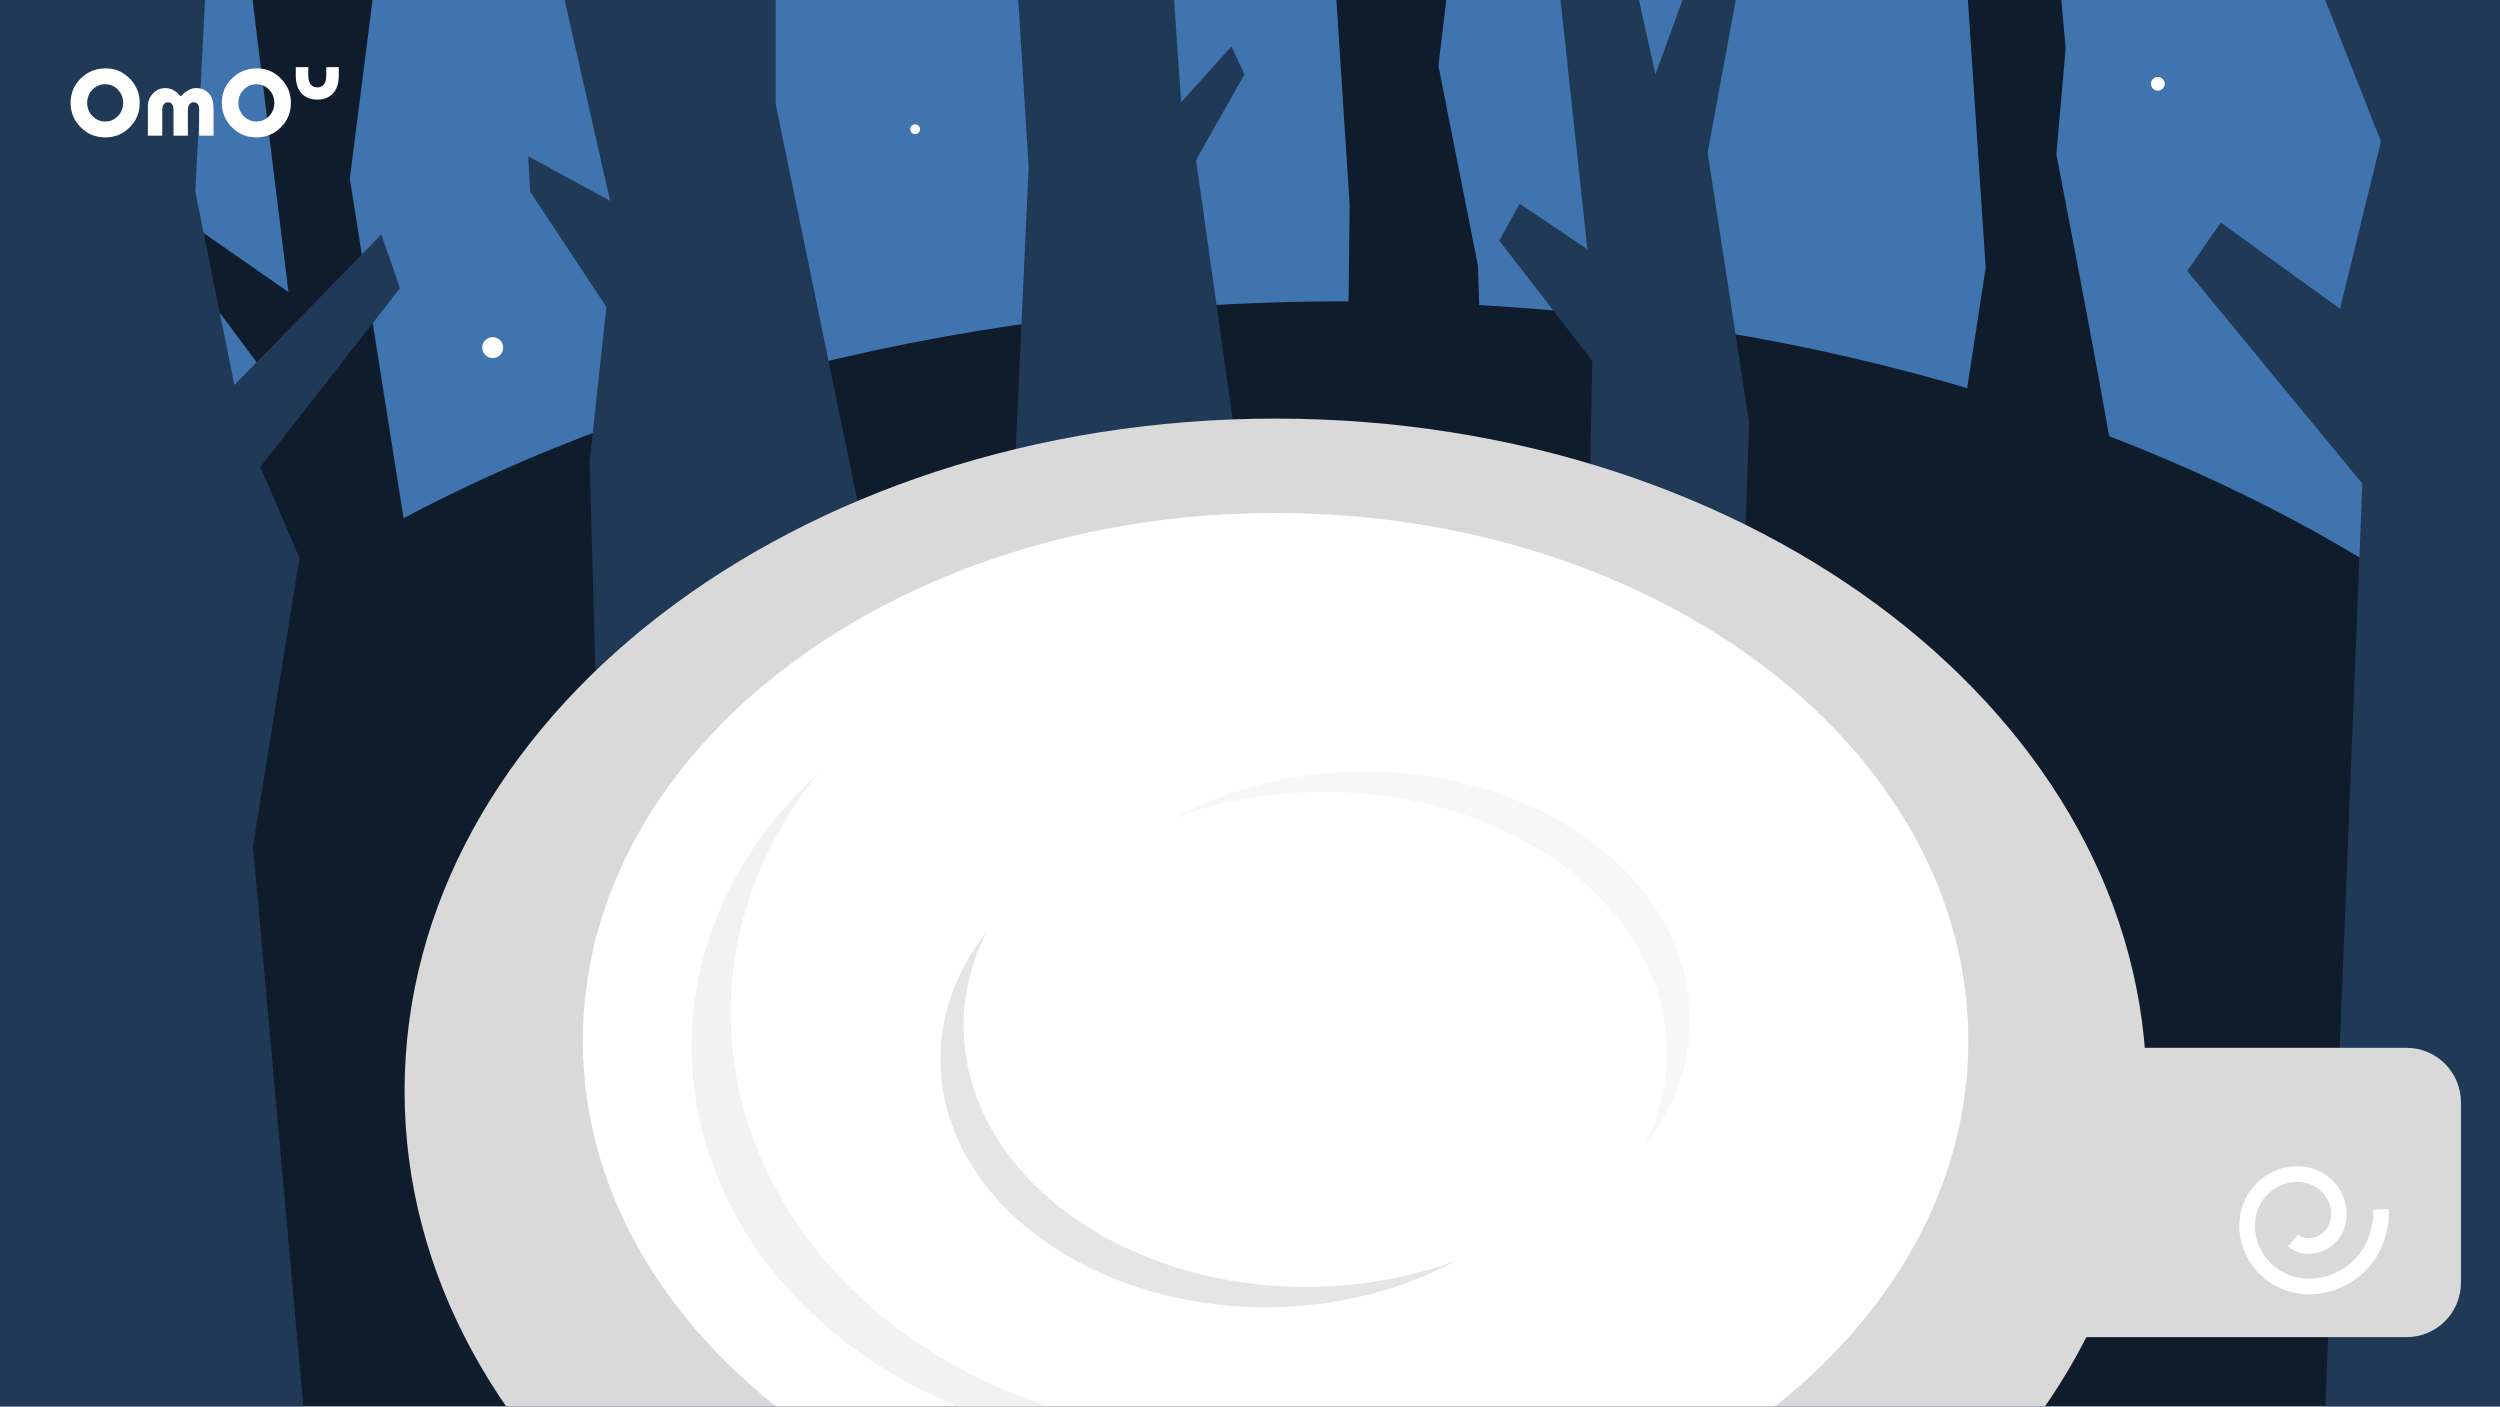
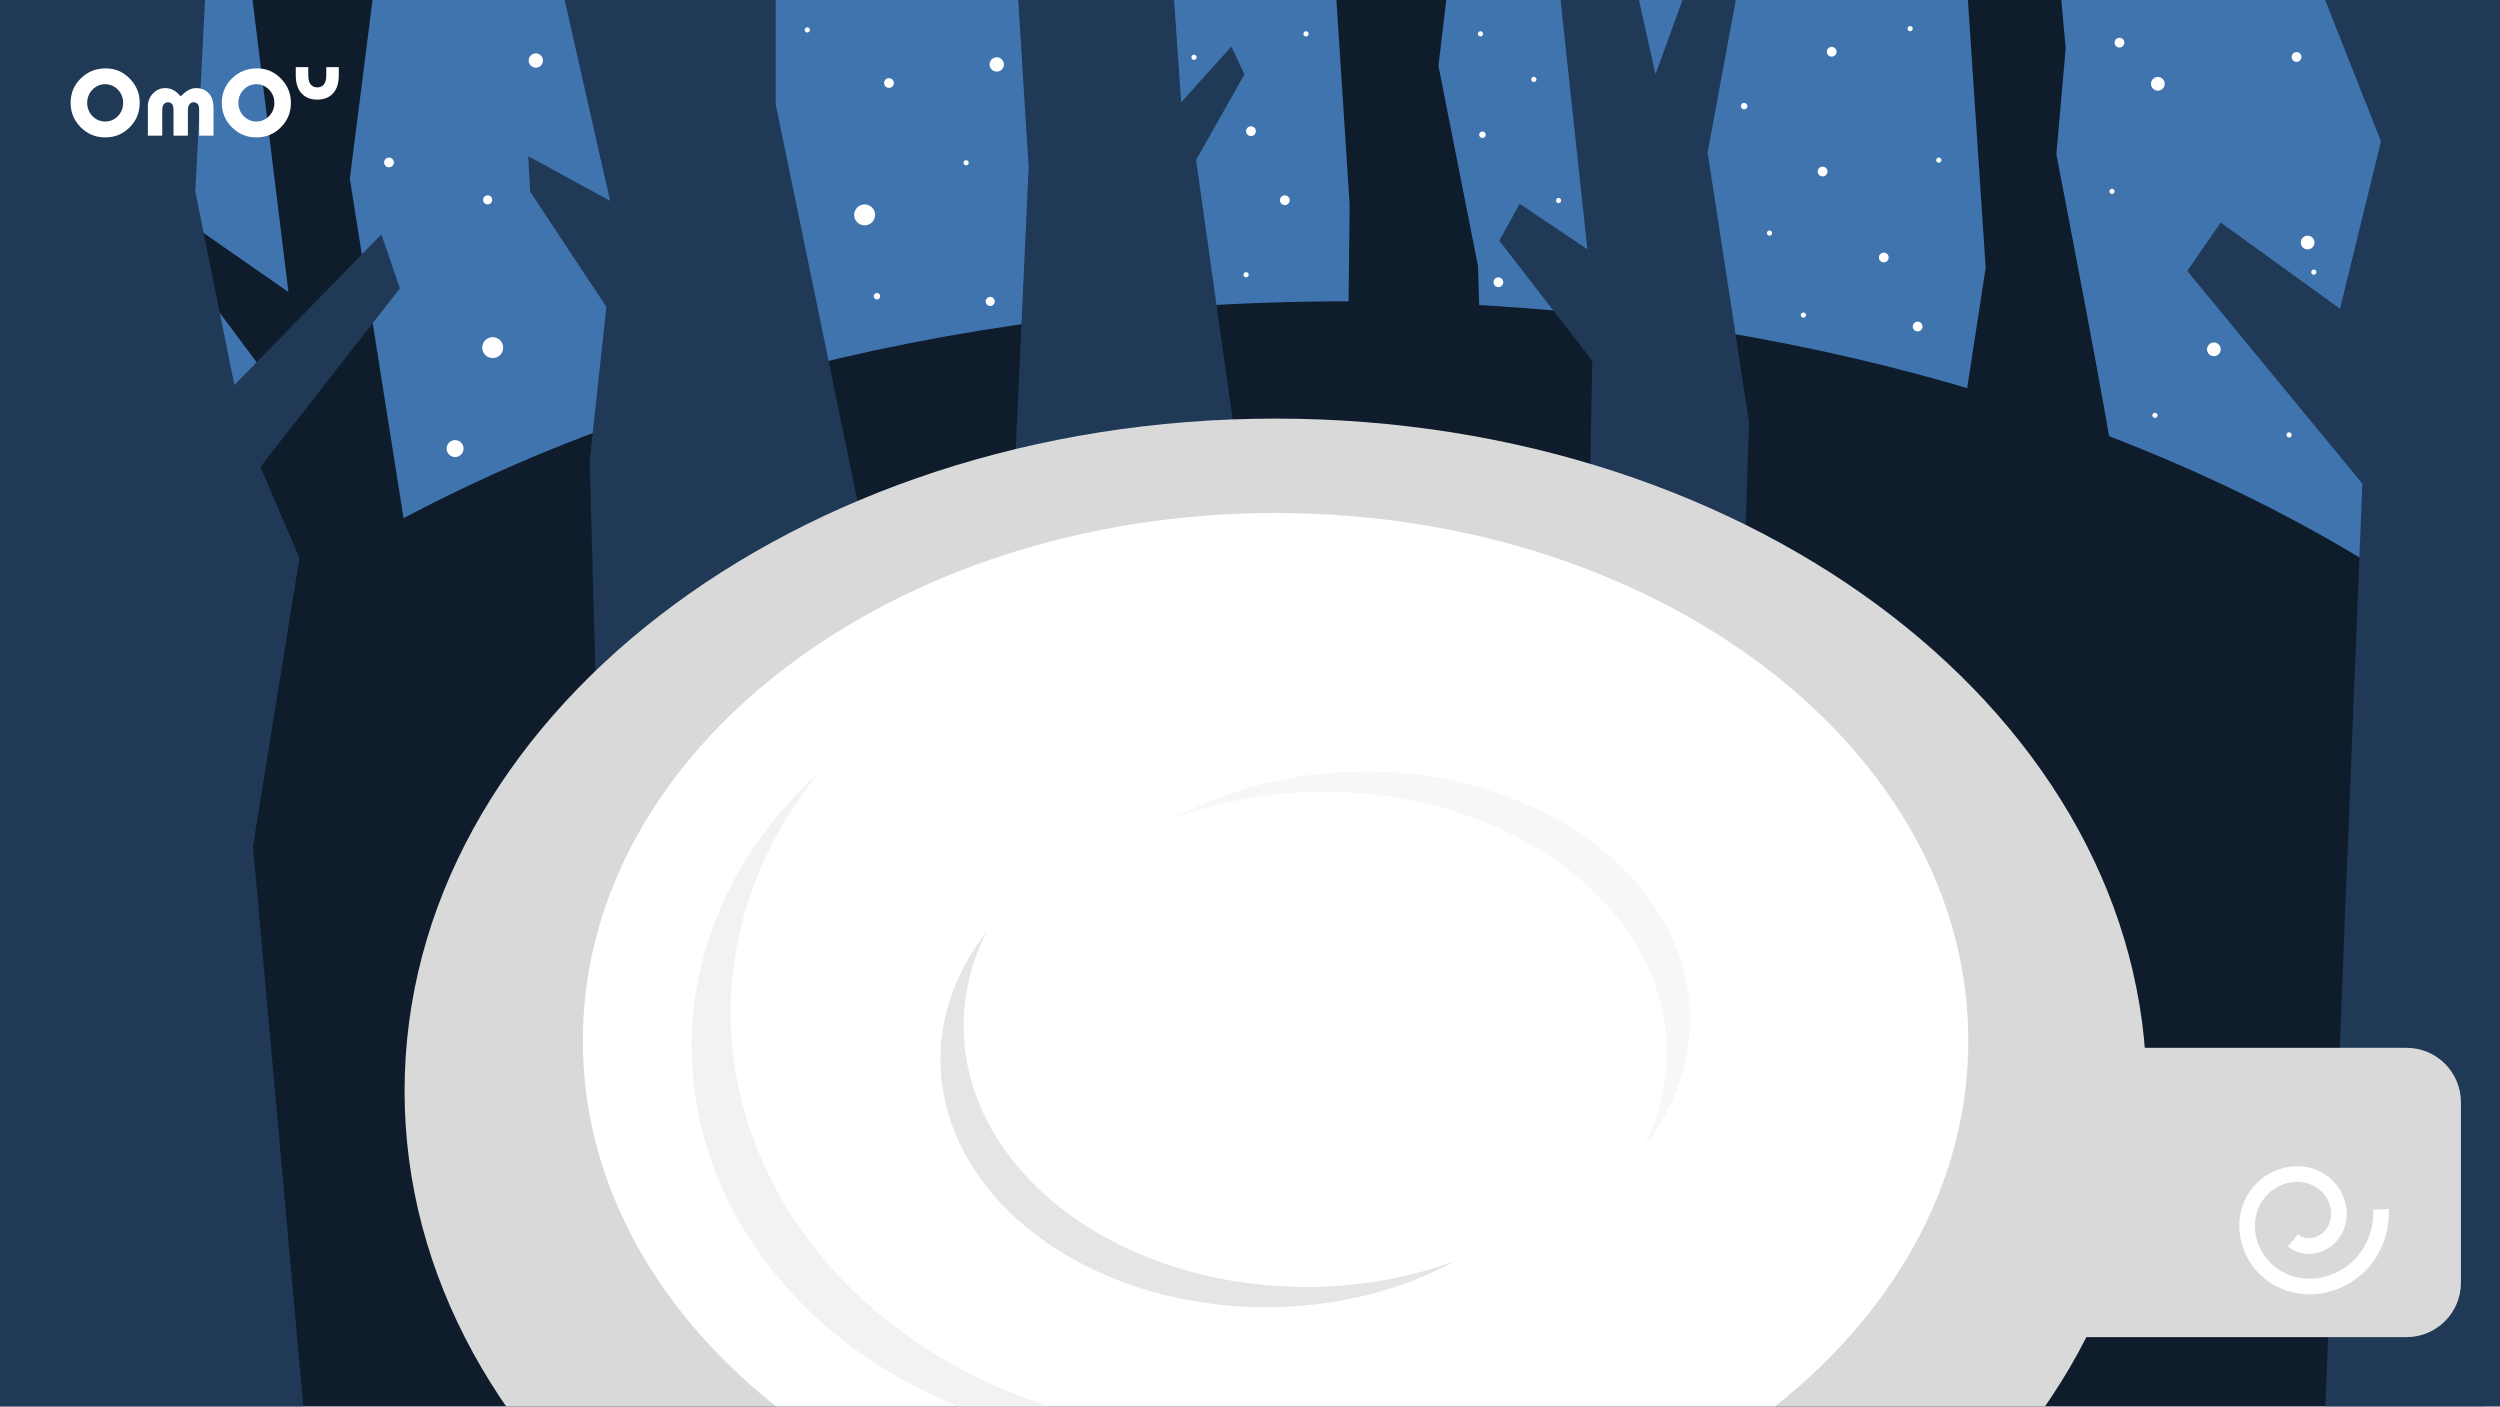
- <svg xmlns="http://www.w3.org/2000/svg" viewBox="0 0 1920 1080" fill="none">
+ <svg xmlns="http://www.w3.org/2000/svg" width="1920" height="1080" viewBox="0 0 1920 1080" fill="none">
  <g id="omou" clip-path="url(#clip0)">
-     <path id="sky" d="M1965.71 -22.857H-48.571V1142.86H1965.71V-22.857Z" fill="#3F74AF" />
+     <path id="sky" d="M1908.29 -57H-106V1108.71H1908.29V-57Z" fill="#3F74AF" />
    <path id="ground" d="M1034.29 1668.57C1659.16 1668.57 2165.71 1346.86 2165.71 950C2165.71 553.144 1659.16 231.428 1034.29 231.428C409.415 231.428 -97.143 553.144 -97.143 950C-97.143 1346.86 409.415 1668.57 1034.29 1668.57Z" fill="#0F1C2B" />
    <path id="tree_7" d="M424.286 -41.428L468.571 154.286L405.714 120L407.143 147.143L465.714 235.714L452.857 354.286L458.571 562.857L682.857 502.857L595.714 80V-45.714L424.286 -41.428Z" fill="#1F3956" />
    <path id="tree_6" d="M778.571 -55.714L790 128.571L775.714 440L1048.04 592.495L951.429 355.714L918.571 122.857L955.714 57.143L945.714 35.714L907.143 78.572L895.714 -85.714L778.571 -55.714Z" fill="#1F3956" />
    <path id="tree_5" d="M1191.43 -65.714L1219.11 191.442L1167.08 156.493L1151.47 184.818L1222.86 277.143L1217.14 572.857L1334.29 591.429L1343.33 324.466L1311.43 117.143L1342.86 -52.857L1312.86 -57.143L1271.43 57.143L1248.57 -45.714L1191.43 -65.714Z" fill="#1F3956" />
    <path id="tree_4" d="M317.244 444.286L268.673 137.143L290.102 -31.428H190.102L221.53 224.286L155.816 178.572V222.857L222.959 312.857L174.387 375.714L212.959 484.286L317.244 444.286Z" fill="#0F1C2B" />
    <path id="tree_3" d="M1021.01 -82.857L1036.52 157.143L1035.41 258.572L1018.8 282.857L1073.07 274.286L1085.25 255.714L1091.9 284.286L1137.31 277.143L1135.1 204.286L1104.71 50.53L1119.59 -74.286L1021.01 -82.857Z" fill="#0F1C2B" />
    <path id="tree_2" d="M1505 -95.714L1525 205.714L1507.86 317.143C1507.86 317.143 1622.14 368.571 1623.57 361.429C1625 354.286 1579.29 118.571 1579.29 118.571L1586.43 37.143L1573.57 -105.714L1505 -95.714Z" fill="#0F1C2B" />
    <path id="tree_1" d="M1780 1225.71L1814.29 371.429L1679.8 208.081L1705.51 170.938L1797.14 237.143L1828.57 108.572L1748.57 -94.286L2000 -82.857L2057.14 1257.14L1780 1225.71Z" fill="#1F3956" />
    <path id="tree_8" d="M194.286 650L230 428.571L200 358.571L307.143 221.429L292.857 180L180 295.714L150 147.143L160 -50L-48.571 -22.857L-17.143 1117.14L235 1102.86L194.286 650Z" fill="#1F3956" />
    <g id="basin">
      <path id="basin_2" d="M979.645 1354.34C1349.09 1354.34 1648.58 1123.13 1648.58 837.911C1648.58 552.694 1349.09 321.48 979.645 321.48C610.204 321.48 310.714 552.694 310.714 837.911C310.714 1123.13 610.204 1354.34 979.645 1354.34Z" fill="#D9D9D9" />
      <path id="water" d="M979.645 1204.57C1273.48 1204.57 1511.67 1023.11 1511.67 799.268C1511.67 575.426 1273.48 393.966 979.645 393.966C685.814 393.966 447.618 575.426 447.618 799.268C447.618 1023.11 685.814 1204.57 979.645 1204.57Z" fill="white" />
      <path id="circle_3" d="M628.479 593.824C565.987 650.57 531.184 725.598 531.184 803.572C531.184 843.734 540.428 883.503 558.389 920.608C576.349 957.713 602.674 991.428 635.861 1019.83C669.047 1048.23 708.446 1070.75 751.806 1086.12C795.166 1101.49 841.639 1109.4 888.572 1109.4C920.341 1109.4 951.968 1105.78 982.617 1098.62C967.998 1100.09 953.292 1100.83 938.572 1100.83C889.013 1100.83 839.939 1092.48 794.152 1076.25C748.365 1060.02 706.761 1036.23 671.718 1006.24C636.674 976.254 608.876 940.653 589.91 901.471C570.945 862.289 561.183 820.294 561.184 777.884C561.184 712.097 584.663 647.88 628.479 593.824Z" fill="#F2F2F2" />
      <path id="circle_2" d="M1048.04 592.495C995.841 592.495 944.951 604.944 902.51 628.095C938.221 614.946 977.372 608.117 1017.04 608.117C1086.83 608.117 1153.77 629.24 1203.13 666.839C1252.49 704.438 1280.21 755.433 1280.21 808.606C1280.21 833.177 1274.28 857.539 1262.72 880.477C1285.82 850.979 1298.01 817.272 1298.01 782.925C1298.01 757.918 1291.55 733.155 1278.98 710.051C1266.42 686.947 1248.01 665.954 1224.8 648.271C1201.58 630.588 1174.03 616.561 1143.7 606.991C1113.37 597.421 1080.87 592.495 1048.04 592.495Z" fill="#F7F7F7" />
      <path id="circle_1" d="M972.221 1003.99C1024.42 1003.99 1075.31 991.542 1117.75 968.391C1082.04 981.539 1042.89 988.369 1003.23 988.369C933.427 988.369 866.487 967.246 817.131 929.647C767.776 892.048 740.048 841.053 740.048 787.879C740.048 763.309 745.977 738.947 757.54 716.009C734.443 745.507 722.249 779.214 722.249 813.56C722.249 838.568 728.715 863.331 741.277 886.435C753.839 909.539 772.252 930.532 795.464 948.215C818.676 965.898 846.233 979.925 876.561 989.495C906.889 999.065 939.394 1003.99 972.221 1003.99Z" fill="#E5E5E5" />
    </g>
    <g id="click">
      <path id="ground_2" d="M1848.2 804.735H1564.1C1541.01 804.735 1522.3 823.448 1522.3 846.531V985.125C1522.3 1008.21 1541.01 1026.92 1564.1 1026.92H1848.2C1871.28 1026.92 1890 1008.21 1890 985.125V846.531C1890 823.448 1871.28 804.735 1848.2 804.735Z" fill="#D9D9D9" />
      <path id="circle" d="M1760.98 952.626C1770.26 960.533 1784.26 956.98 1791.19 947.795C1800.94 934.87 1795.95 916.442 1783.24 907.562C1766.51 895.884 1743.41 902.396 1732.53 918.831C1718.85 939.488 1726.97 967.463 1747.27 980.392C1771.98 996.124 1805 986.343 1820.02 962.032C1826.14 952.128 1829.1 940.434 1828.62 928.814" stroke="white" stroke-width="12" />
    </g>
    <g id="logo">
      <path id="u" d="M227.15 51.578V57.934C227.15 64.523 229.004 69.12 231.941 72.1C234.879 75.08 238.964 76.508 243.672 76.508C248.38 76.508 252.463 75.08 255.4 72.1C258.338 69.12 260.191 64.523 260.191 57.934V51.578H250.574V58.074C250.574 61.39 249.804 63.669 248.484 65.131C247.164 66.593 245.36 67.109 243.672 67.109C241.984 67.109 240.178 66.593 238.857 65.131C237.537 63.669 236.77 61.39 236.77 58.074V51.578H227.15Z" fill="white" />
      <path id="o" d="M197.355 52.522C189.699 52.522 183.431 55.044 178.154 60.221C172.903 65.397 170.359 71.525 170.359 79.008C170.359 86.409 172.892 92.525 178.125 97.758C183.358 102.991 189.482 105.531 196.883 105.531C204.342 105.531 210.473 103.006 215.676 97.803C220.879 92.6 223.406 86.467 223.406 79.008C223.406 71.686 220.894 65.58 215.707 60.318C210.547 55.059 204.559 52.522 197.355 52.522ZM196.883 64.672C200.668 64.672 204.083 66.146 206.693 68.902L206.705 68.91C209.335 71.638 210.705 75.131 210.705 79.007C210.705 82.892 209.332 86.396 206.697 89.15C204.084 91.884 200.67 93.336 196.886 93.336C193.143 93.336 189.746 91.861 187.09 89.115H187.078V89.107C184.446 86.356 183.063 82.869 183.063 79.008C183.063 75.147 184.446 71.654 187.078 68.902C189.712 66.149 193.115 64.672 196.881 64.672H196.883Z" fill="white" />
      <path id="m" d="M127.014 67.662C123.222 67.662 120.195 68.958 117.52 71.752V71.76H117.508C114.837 74.525 113.567 77.725 113.567 81.74V104.181H124.604V84.789C124.604 83.147 124.788 81.775 125.459 80.574C126.131 79.373 127.569 78.506 128.952 78.506C130.286 78.506 131.779 79.2 132.457 80.425C133.167 81.662 133.262 82.987 133.262 84.752V104.181H144.297V84.789C144.297 83.144 144.486 81.762 145.168 80.558C145.851 79.355 147.303 78.506 148.69 78.506C150.033 78.506 151.539 79.2 152.211 80.441C152.879 81.674 152.957 82.982 152.957 84.752V104.181H164V83.408C164 78.321 162.884 74.718 160.914 72.373H160.903V72.365C158.245 69.166 154.948 67.662 150.466 67.662C147.182 67.662 143.78 69.208 140.124 72.689L138.743 73.996L137.444 72.615C134.228 69.204 130.861 67.662 127.007 67.662H127.014Z" fill="white" />
      <path id="u_2" d="M81.238 52.522C73.582 52.522 67.314 55.044 62.037 60.221C56.786 65.397 54.242 71.525 54.242 79.008C54.242 86.409 56.775 92.525 62.008 97.758C67.241 102.991 73.365 105.531 80.766 105.531C88.225 105.531 94.356 103.006 99.559 97.803C104.762 92.6 107.289 86.467 107.289 79.008C107.289 71.686 104.777 65.58 99.59 60.318C94.43 55.059 88.442 52.522 81.238 52.522ZM80.766 64.672C84.551 64.672 87.958 66.146 90.568 68.902L90.58 68.91C93.21 71.638 94.588 75.131 94.588 79.007C94.588 82.892 93.207 86.396 90.572 89.15C87.959 91.884 84.553 93.336 80.769 93.336C77.026 93.336 73.623 91.861 70.966 89.115L70.955 89.107C68.323 86.356 66.947 82.869 66.947 79.008C66.947 75.147 68.323 71.654 70.955 68.902C73.589 66.149 76.999 64.672 80.766 64.672Z" fill="white" />
    </g>
-     <path id="star_3" d="M378.393 275C382.831 275 386.429 271.402 386.429 266.964C386.429 262.526 382.831 258.929 378.393 258.929C373.955 258.929 370.357 262.526 370.357 266.964C370.357 271.402 373.955 275 378.393 275Z" fill="white" />
-     <path id="star_2" d="M702.821 102.99C704.892 102.99 706.571 101.311 706.571 99.24C706.571 97.169 704.892 95.49 702.821 95.49C700.75 95.49 699.071 97.169 699.071 99.24C699.071 101.311 700.75 102.99 702.821 102.99Z" fill="white" />
-     <path id="star_1" d="M1657.23 69.643C1660.14 69.643 1662.5 67.284 1662.5 64.375C1662.5 61.466 1660.14 59.107 1657.23 59.107C1654.32 59.107 1651.96 61.466 1651.96 64.375C1651.96 67.284 1654.32 69.643 1657.23 69.643Z" fill="white" />
+     <path class="star" d="M664.036 173.071C668.474 173.071 672.071 169.474 672.071 165.036C672.071 160.598 668.474 157 664.036 157C659.598 157 656 160.598 656 165.036C656 169.474 659.598 173.071 664.036 173.071Z" fill="white" />
+     <path class="star" d="M765.5 55C768.538 55 771 52.538 771 49.5C771 46.462 768.538 44 765.5 44C762.462 44 760 46.462 760 49.5C760 52.538 762.462 55 765.5 55Z" fill="white" />
+     <path class="star" d="M620 25C621.105 25 622 24.105 622 23C622 21.895 621.105 21 620 21C618.895 21 618 21.895 618 23C618 24.105 618.895 25 620 25Z" fill="white" />
+     <path class="star" d="M742 127C743.105 127 744 126.105 744 125C744 123.895 743.105 123 742 123C740.895 123 740 123.895 740 125C740 126.105 740.895 127 742 127Z" fill="white" />
+     <path class="star" d="M1003 28C1004.1 28 1005 27.105 1005 26C1005 24.895 1004.1 24 1003 24C1001.9 24 1001 24.895 1001 26C1001 27.105 1001.9 28 1003 28Z" fill="white" />
+     <path class="star" d="M1467 24C1468.1 24 1469 23.105 1469 22C1469 20.895 1468.1 20 1467 20C1465.9 20 1465 20.895 1465 22C1465 23.105 1465.9 24 1467 24Z" fill="white" />
+     <path class="star" d="M1489 125C1490.1 125 1491 124.105 1491 123C1491 121.895 1490.1 121 1489 121C1487.9 121 1487 121.895 1487 123C1487 124.105 1487.9 125 1489 125Z" fill="white" />
+     <path class="star" d="M1622 149C1623.1 149 1624 148.105 1624 147C1624 145.895 1623.1 145 1622 145C1620.9 145 1620 145.895 1620 147C1620 148.105 1620.9 149 1622 149Z" fill="white" />
+     <path class="star" d="M1758 336C1759.1 336 1760 335.105 1760 334C1760 332.895 1759.1 332 1758 332C1756.9 332 1756 332.895 1756 334C1756 335.105 1756.9 336 1758 336Z" fill="white" />
+     <path class="star" d="M1777 211C1778.1 211 1779 210.105 1779 209C1779 207.895 1778.1 207 1777 207C1775.9 207 1775 207.895 1775 209C1775 210.105 1775.9 211 1777 211Z" fill="white" />
+     <path class="star" d="M1655 321C1656.1 321 1657 320.105 1657 319C1657 317.895 1656.1 317 1655 317C1653.9 317 1653 317.895 1653 319C1653 320.105 1653.9 321 1655 321Z" fill="white" />
+     <path class="star" d="M1137 28C1138.1 28 1139 27.105 1139 26C1139 24.895 1138.1 24 1137 24C1135.9 24 1135 24.895 1135 26C1135 27.105 1135.9 28 1137 28Z" fill="white" />
+     <path class="star" d="M1178 63C1179.1 63 1180 62.105 1180 61C1180 59.895 1179.1 59 1178 59C1176.9 59 1176 59.895 1176 61C1176 62.105 1176.9 63 1178 63Z" fill="white" />
+     <path class="star" d="M957 213C958.105 213 959 212.105 959 211C959 209.895 958.105 209 957 209C955.895 209 955 209.895 955 211C955 212.105 955.895 213 957 213Z" fill="white" />
+     <path class="star" d="M1385 244C1386.1 244 1387 243.105 1387 242C1387 240.895 1386.1 240 1385 240C1383.9 240 1383 240.895 1383 242C1383 243.105 1383.9 244 1385 244Z" fill="white" />
+     <path class="star" d="M1359 181C1360.1 181 1361 180.105 1361 179C1361 177.895 1360.1 177 1359 177C1357.9 177 1357 177.895 1357 179C1357 180.105 1357.9 181 1359 181Z" fill="white" />
+     <path class="star" d="M917 46C918.105 46 919 45.105 919 44C919 42.895 918.105 42 917 42C915.895 42 915 42.895 915 44C915 45.105 915.895 46 917 46Z" fill="white" />
+     <path class="star" d="M1197 156C1198.1 156 1199 155.105 1199 154C1199 152.895 1198.1 152 1197 152C1195.9 152 1195 152.895 1195 154C1195 155.105 1195.9 156 1197 156Z" fill="white" />
+     <path class="star" d="M760.5 235C762.433 235 764 233.433 764 231.5C764 229.567 762.433 228 760.5 228C758.567 228 757 229.567 757 231.5C757 233.433 758.567 235 760.5 235Z" fill="white" />
+     <path class="star" d="M986.75 157.5C988.821 157.5 990.5 155.821 990.5 153.75C990.5 151.679 988.821 150 986.75 150C984.679 150 983 151.679 983 153.75C983 155.821 984.679 157.5 986.75 157.5Z" fill="white" />
+     <path class="star" d="M1627.75 36.5C1629.82 36.5 1631.5 34.821 1631.5 32.75C1631.5 30.679 1629.82 29 1627.75 29C1625.68 29 1624 30.679 1624 32.75C1624 34.821 1625.68 36.5 1627.75 36.5Z" fill="white" />
+     <path class="star" d="M1763.75 47.5C1765.82 47.5 1767.5 45.821 1767.5 43.75C1767.5 41.679 1765.82 40 1763.75 40C1761.68 40 1760 41.679 1760 43.75C1760 45.821 1761.68 47.5 1763.75 47.5Z" fill="white" />
+     <path class="star" d="M1472.75 254.5C1474.82 254.5 1476.5 252.821 1476.5 250.75C1476.5 248.679 1474.82 247 1472.75 247C1470.68 247 1469 248.679 1469 250.75C1469 252.821 1470.68 254.5 1472.75 254.5Z" fill="white" />
+     <path class="star" d="M1138.5 106C1139.88 106 1141 104.881 1141 103.5C1141 102.119 1139.88 101 1138.5 101C1137.12 101 1136 102.119 1136 103.5C1136 104.881 1137.12 106 1138.5 106Z" fill="white" />
+     <path class="star" d="M960.75 104.5C962.821 104.5 964.5 102.821 964.5 100.75C964.5 98.679 962.821 97 960.75 97C958.679 97 957 98.679 957 100.75C957 102.821 958.679 104.5 960.75 104.5Z" fill="white" />
+     <path class="star" d="M1399.75 135.5C1401.82 135.5 1403.5 133.821 1403.5 131.75C1403.5 129.679 1401.82 128 1399.75 128C1397.68 128 1396 129.679 1396 131.75C1396 133.821 1397.68 135.5 1399.75 135.5Z" fill="white" />
+     <path class="star" d="M1406.75 43.5C1408.82 43.5 1410.5 41.821 1410.5 39.75C1410.5 37.679 1408.82 36 1406.75 36C1404.68 36 1403 37.679 1403 39.75C1403 41.821 1404.68 43.5 1406.75 43.5Z" fill="white" />
+     <path class="star" d="M1446.75 201.5C1448.82 201.5 1450.5 199.821 1450.5 197.75C1450.5 195.679 1448.82 194 1446.75 194C1444.68 194 1443 195.679 1443 197.75C1443 199.821 1444.68 201.5 1446.75 201.5Z" fill="white" />
+     <path class="star" d="M1150.75 220.5C1152.82 220.5 1154.5 218.821 1154.5 216.75C1154.5 214.679 1152.82 213 1150.75 213C1148.68 213 1147 214.679 1147 216.75C1147 218.821 1148.68 220.5 1150.75 220.5Z" fill="white" />
+     <path class="star" d="M1339.5 79C1340.88 79 1342 80.119 1342 81.5C1342 82.881 1340.88 84 1339.5 84C1338.12 84 1337 82.881 1337 81.5C1337 80.119 1338.12 79 1339.5 79Z" fill="white" />
+     <path class="star" d="M378.393 275C382.831 275 386.429 271.402 386.429 266.964C386.429 262.526 382.831 258.929 378.393 258.929C373.955 258.929 370.357 262.526 370.357 266.964C370.357 271.402 373.955 275 378.393 275Z" fill="white" />
+     <path class="star" d="M682.75 67.5C684.821 67.5 686.5 65.821 686.5 63.75C686.5 61.679 684.821 60 682.75 60C680.679 60 679 61.679 679 63.75C679 65.821 680.679 67.5 682.75 67.5Z" fill="white" />
+     <path class="star" d="M673.5 230C674.881 230 676 228.881 676 227.5C676 226.119 674.881 225 673.5 225C672.119 225 671 226.119 671 227.5C671 228.881 672.119 230 673.5 230Z" fill="white" />
+     <path class="star" d="M298.75 128.5C300.821 128.5 302.5 126.821 302.5 124.75C302.5 122.679 300.821 121 298.75 121C296.679 121 295 122.679 295 124.75C295 126.821 296.679 128.5 298.75 128.5Z" fill="white" />
+     <path class="star" d="M374.5 157C376.433 157 378 155.433 378 153.5C378 151.567 376.433 150 374.5 150C372.567 150 371 151.567 371 153.5C371 155.433 372.567 157 374.5 157Z" fill="white" />
+     <path class="star" d="M349.5 351C353.09 351 356 348.09 356 344.5C356 340.91 353.09 338 349.5 338C345.91 338 343 340.91 343 344.5C343 348.09 345.91 351 349.5 351Z" fill="white" />
+     <path class="star" d="M411.5 52C414.538 52 417 49.538 417 46.5C417 43.462 414.538 41 411.5 41C408.462 41 406 43.462 406 46.5C406 49.538 408.462 52 411.5 52Z" fill="white" />
+     <path class="star" d="M1657.23 69.643C1660.14 69.643 1662.5 67.284 1662.5 64.375C1662.5 61.466 1660.14 59.107 1657.23 59.107C1654.32 59.107 1651.96 61.466 1651.96 64.375C1651.96 67.284 1654.32 69.643 1657.23 69.643Z" fill="white" />
+     <path class="star" d="M1772.27 191.536C1775.18 191.536 1777.54 189.177 1777.54 186.268C1777.54 183.358 1775.18 181 1772.27 181C1769.36 181 1767 183.358 1767 186.268C1767 189.177 1769.36 191.536 1772.27 191.536Z" fill="white" />
+     <path class="star" d="M1700.27 273.536C1703.18 273.536 1705.54 271.177 1705.54 268.268C1705.54 265.358 1703.18 263 1700.27 263C1697.36 263 1695 265.358 1695 268.268C1695 271.177 1697.36 273.536 1700.27 273.536Z" fill="white" />
  </g>
  <defs>
    <clipPath id="clip0">
      <rect width="1920" height="1080" fill="white" />
    </clipPath>
  </defs>
</svg>
